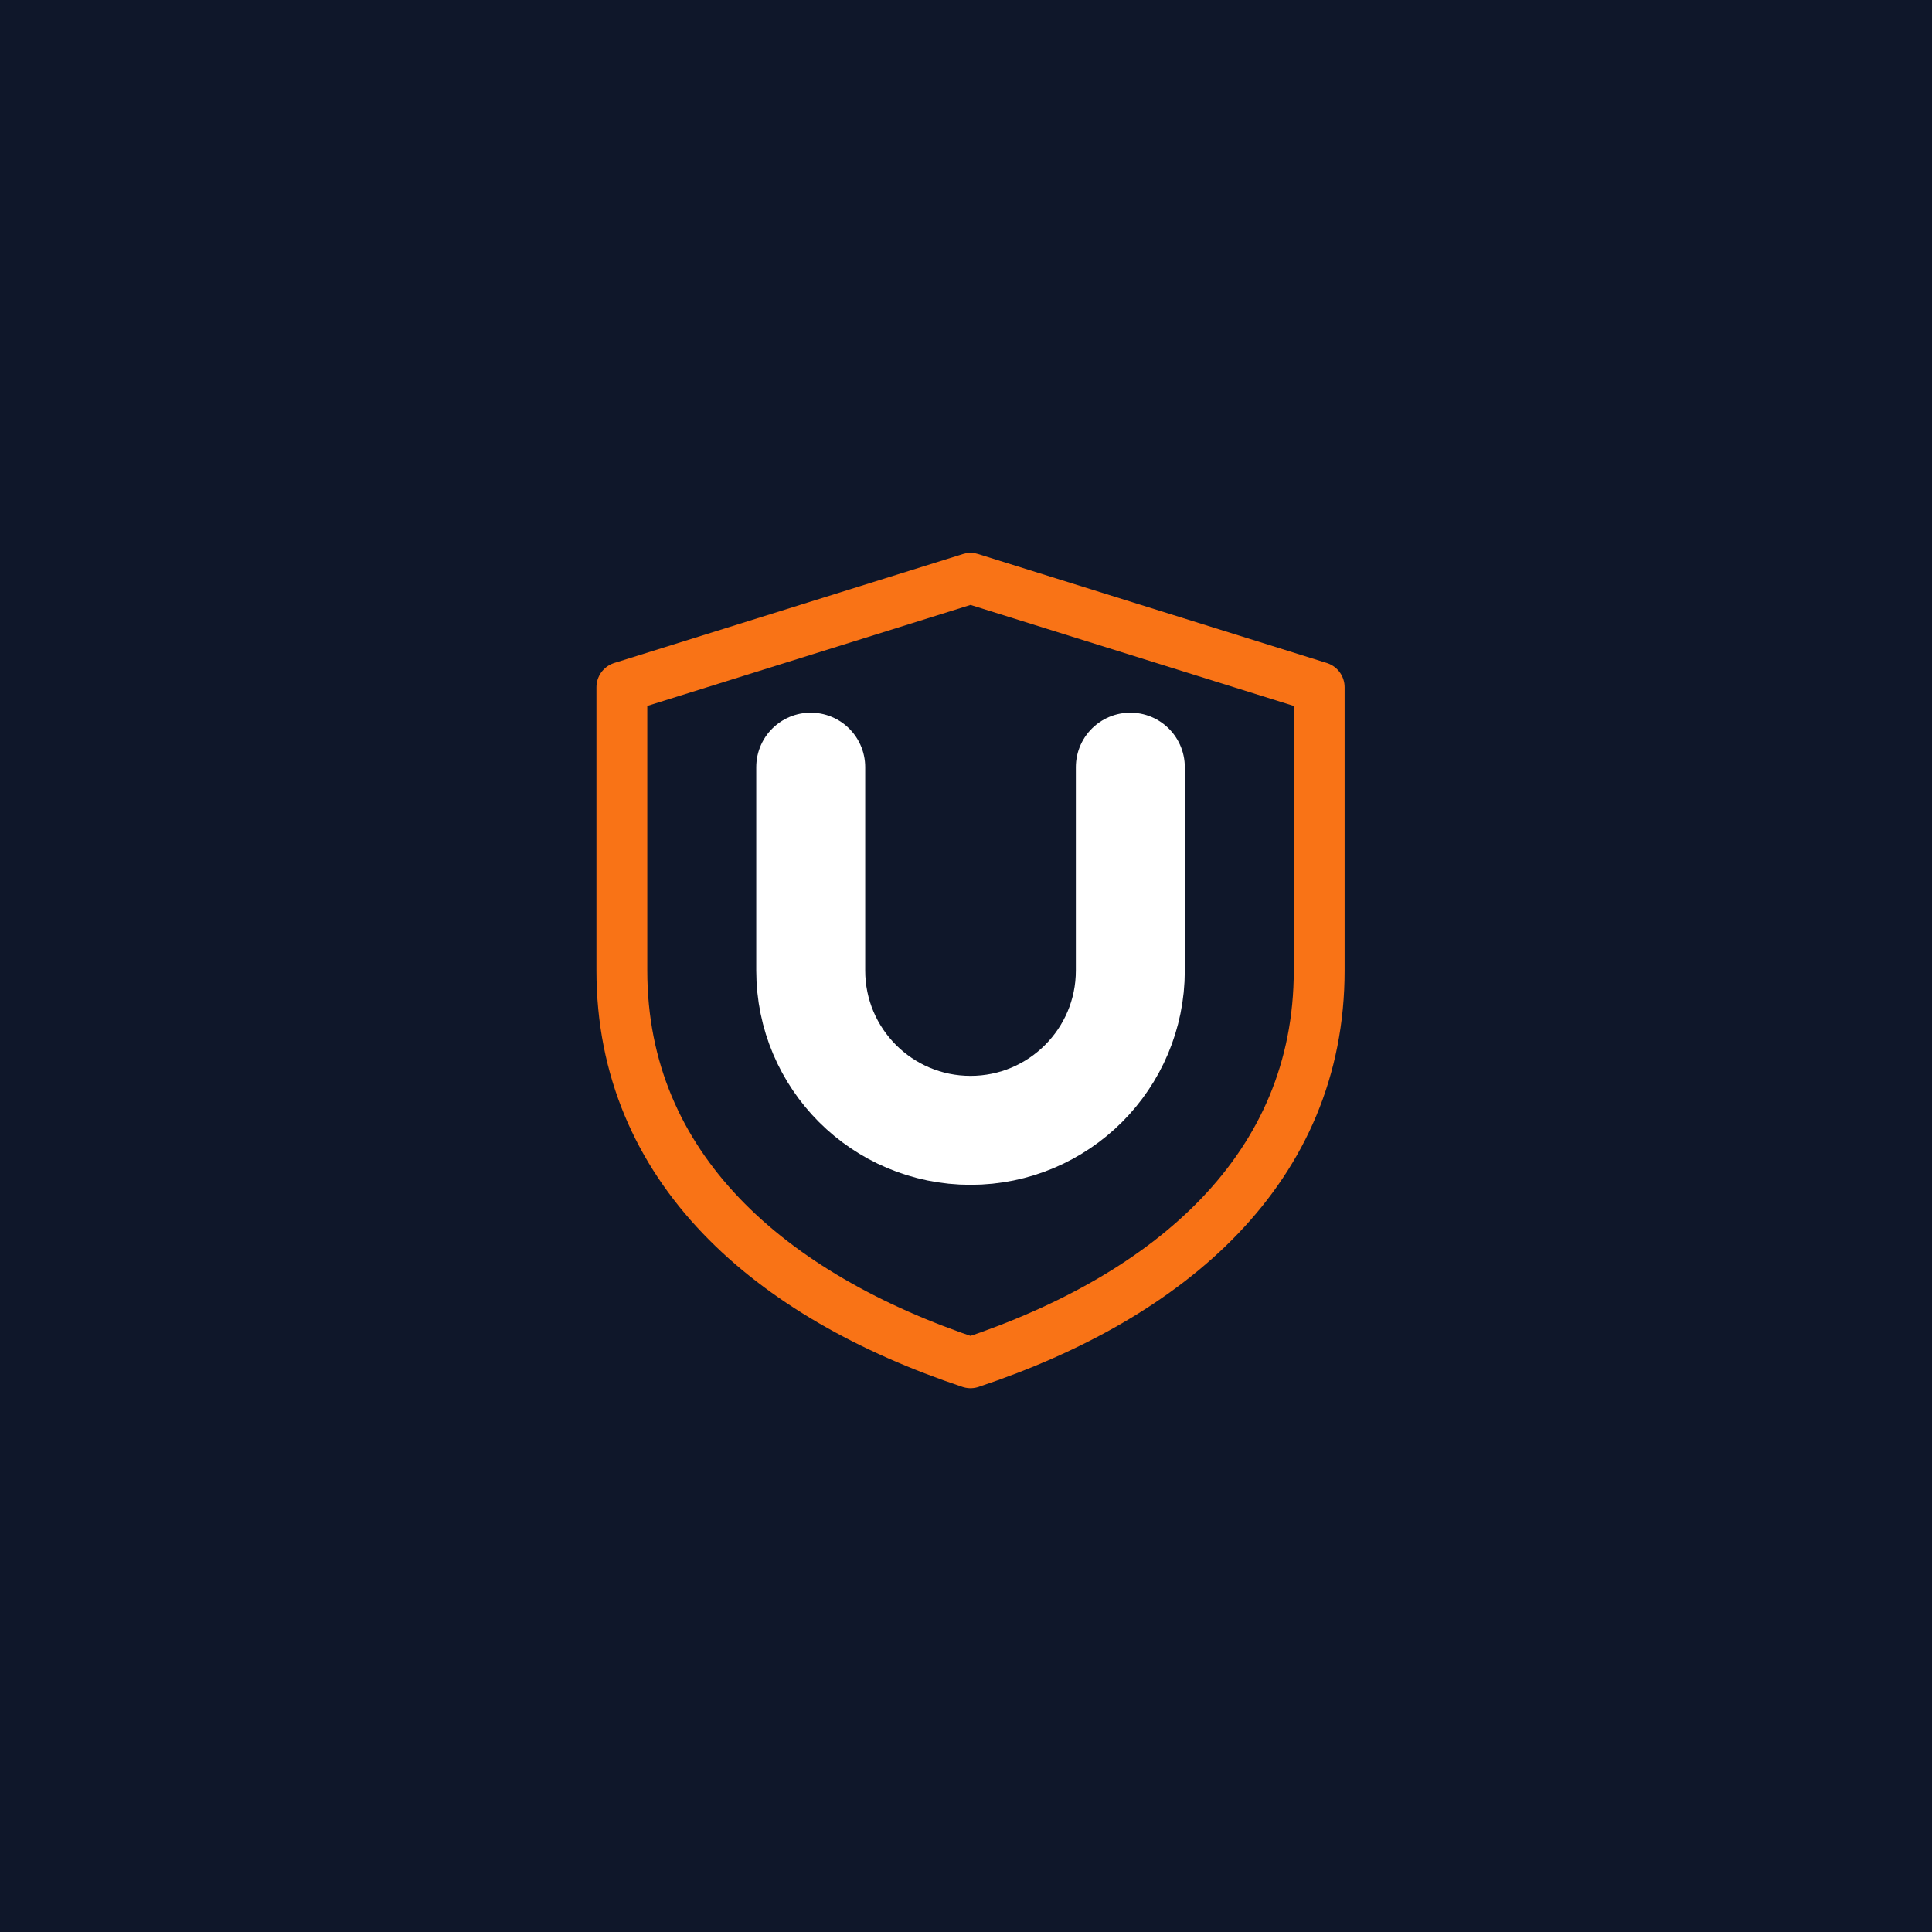
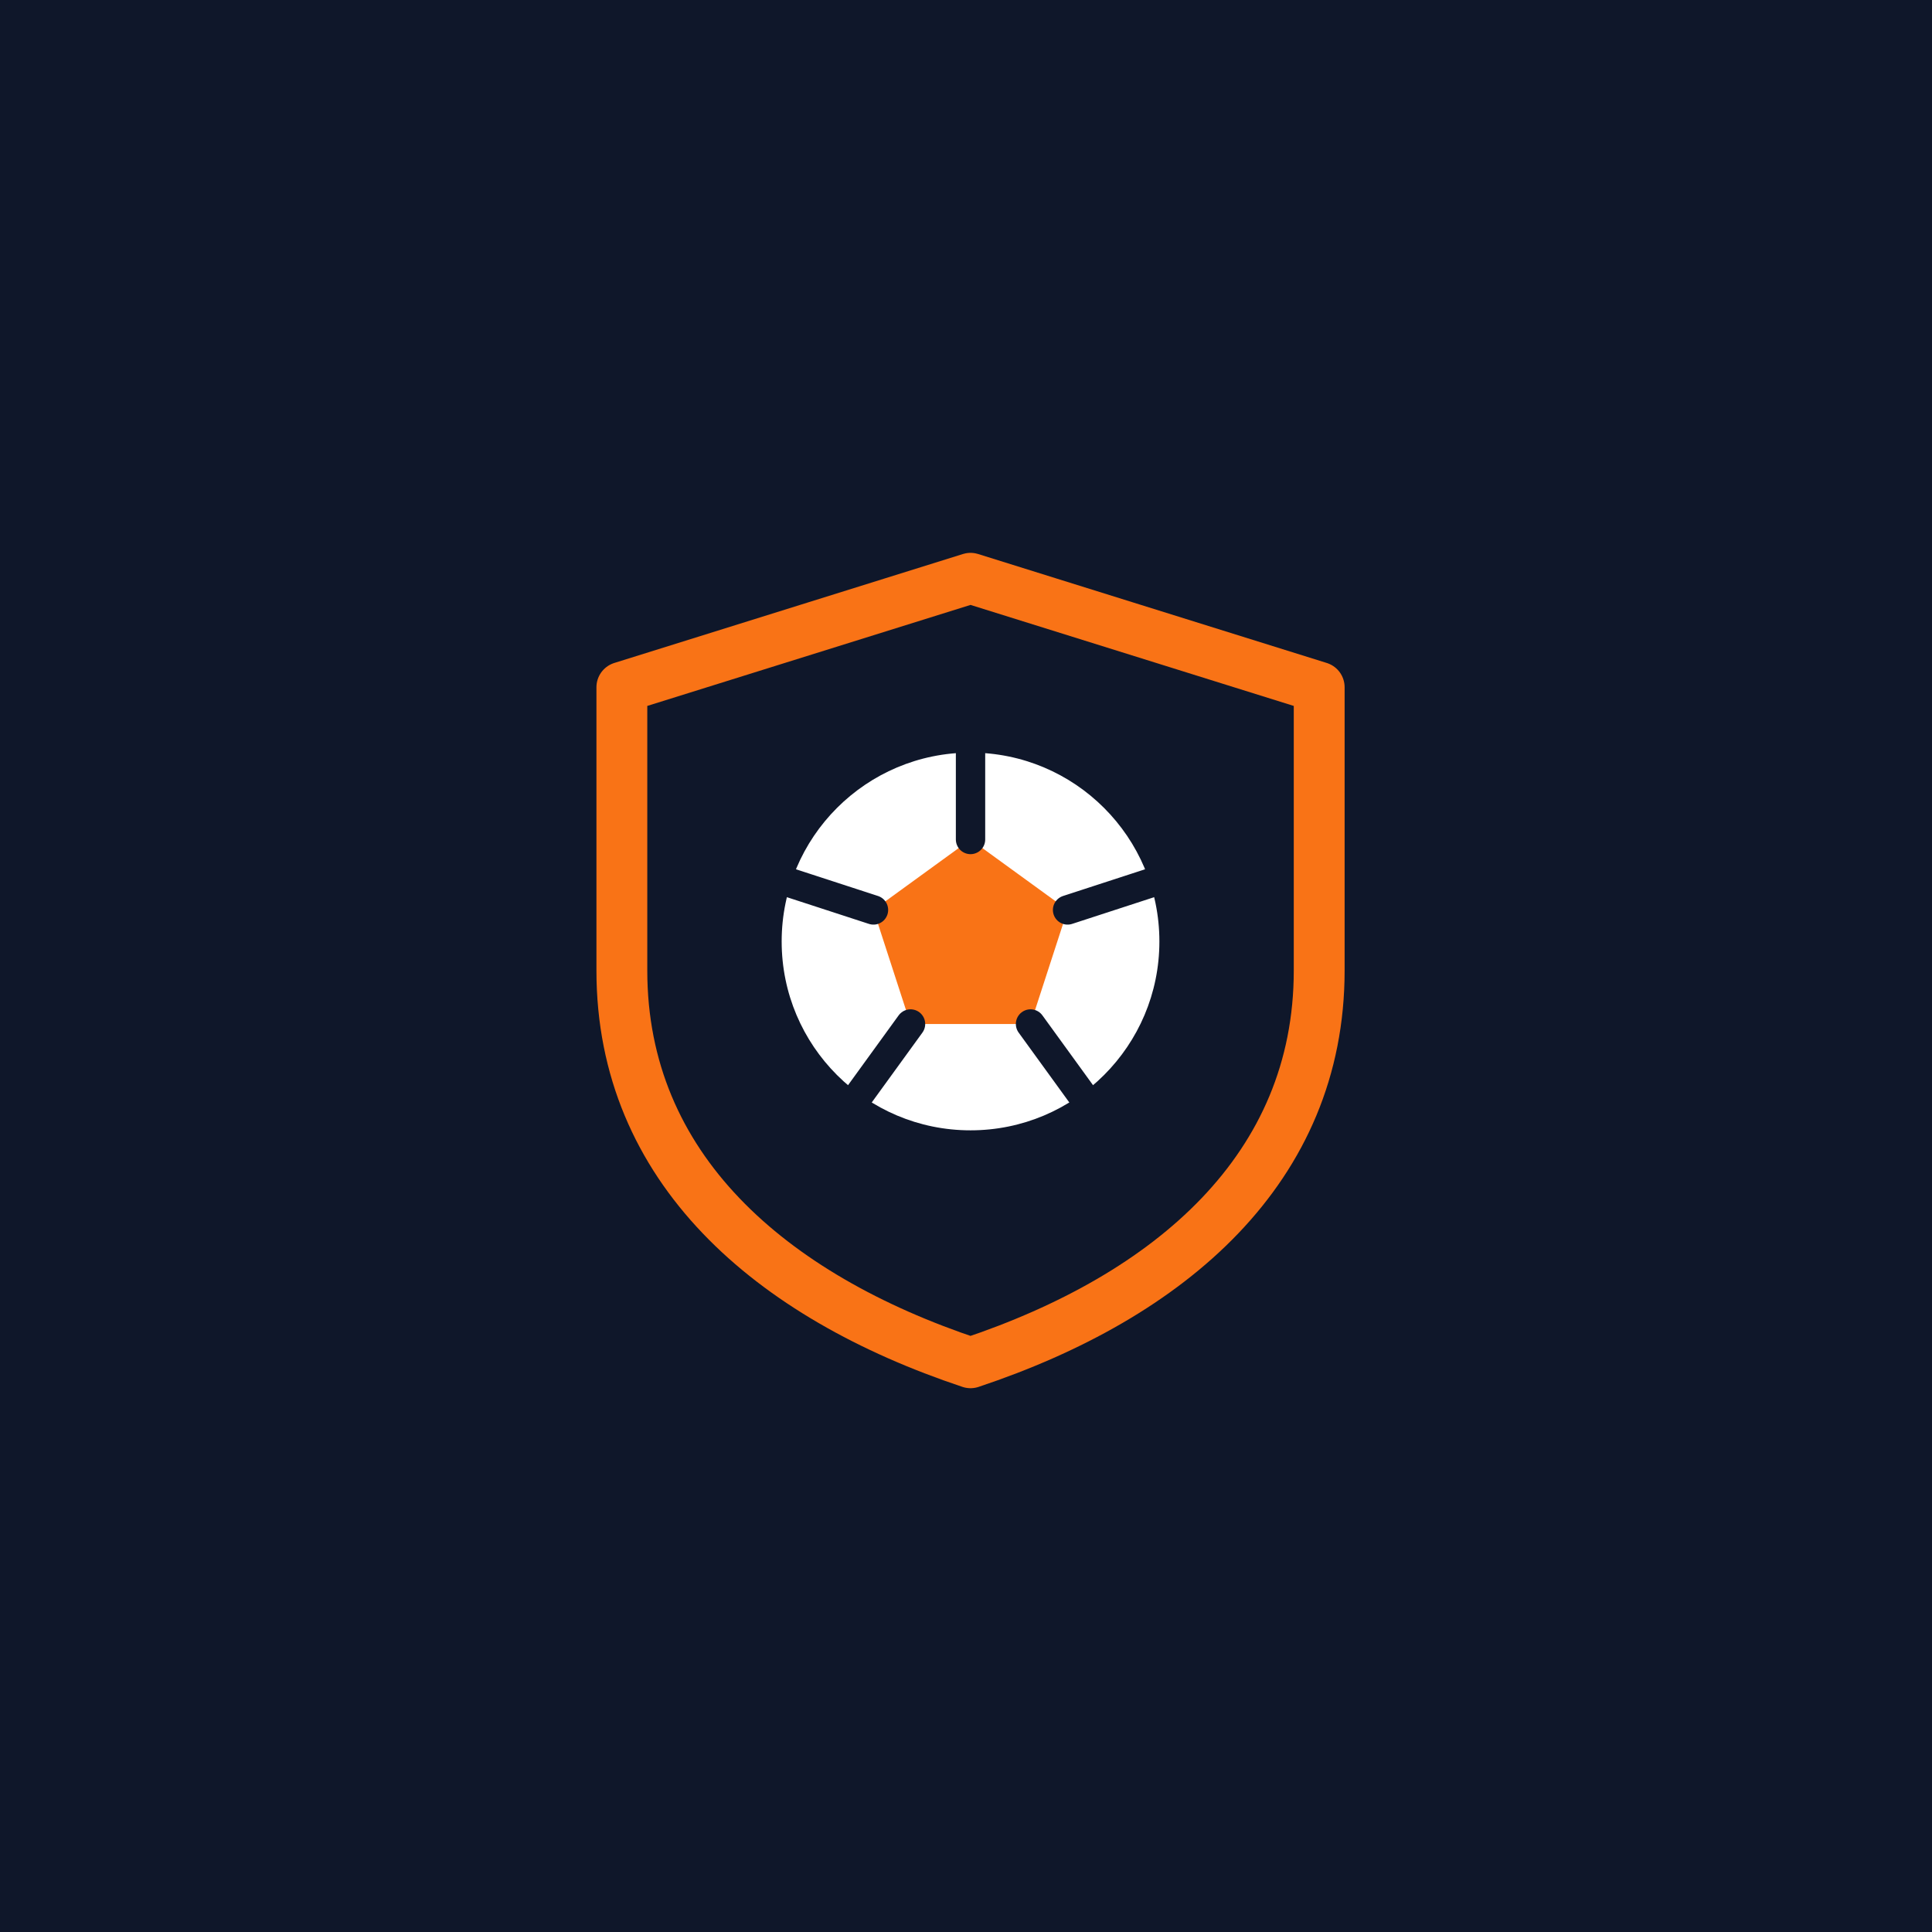
<svg xmlns="http://www.w3.org/2000/svg" viewBox="0 0 512 512" role="img" aria-label="UNO League">
  <rect width="512" height="512" fill="#0F172A" />
  <g transform="translate(134 134) scale(3.85)">
    <path d="M32 5 56 12.5V32c0 13.6-10.2 22.4-24 27C18.2 54.4 8 45.6 8 32V12.5Z" fill="#0F172A" stroke="#F97316" stroke-width="3.5" stroke-linejoin="round" />
-     <path d="M21 18v14a11 11 0 0 0 22 0V18" fill="none" stroke="#fff" stroke-width="7.5" stroke-linecap="round" />
+     <circle cx="32.0" cy="30.0" r="13.0" fill="#fff" />
+     <path d="M32.00 22.98 38.68 27.83 36.13 35.68 27.87 35.68 25.32 27.83Z" fill="#F97316" />
+     <g stroke="#0F172A" stroke-width="2.02" stroke-linecap="round">
+       <path d="M32.00 22.98 32.00 17.00" />
+       <path d="M38.68 27.83 44.36 25.98" />
+       <path d="M36.13 35.68 39.64 40.52" />
+       <path d="M27.87 35.68 24.36 40.52" />
+       <path d="M25.32 27.83 19.64 25.98" />
+     </g>
  </g>
</svg>
